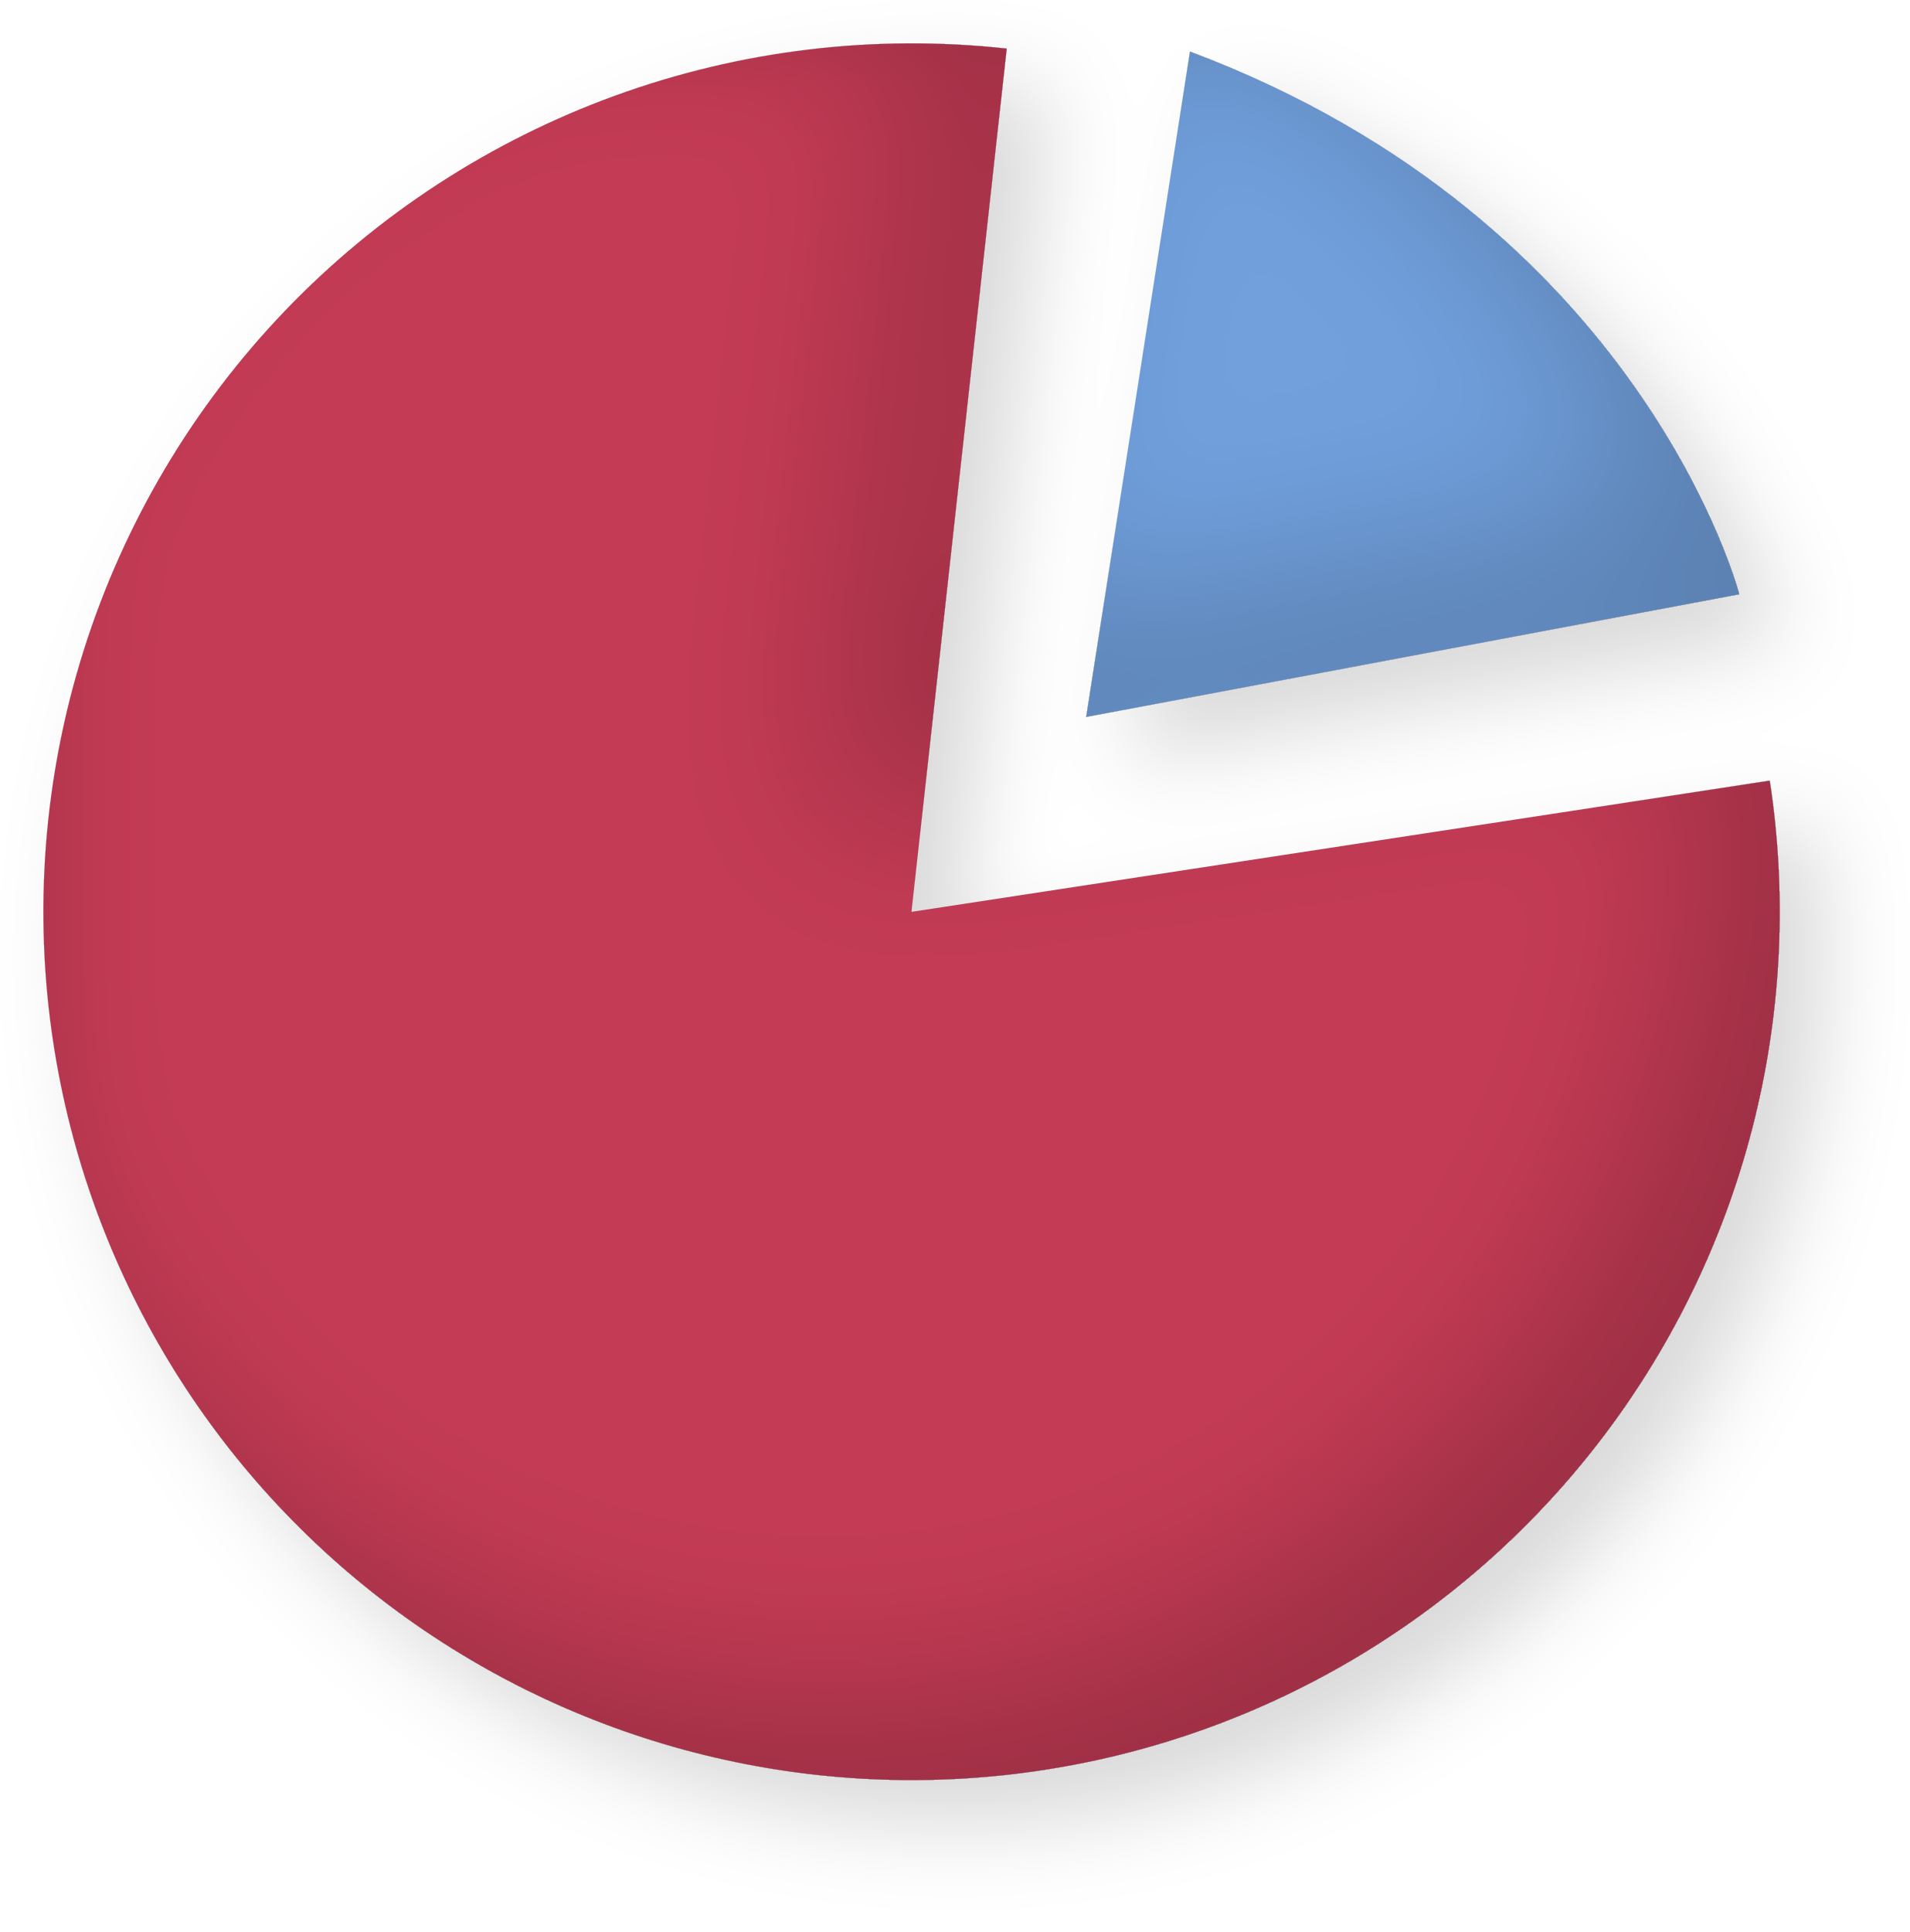
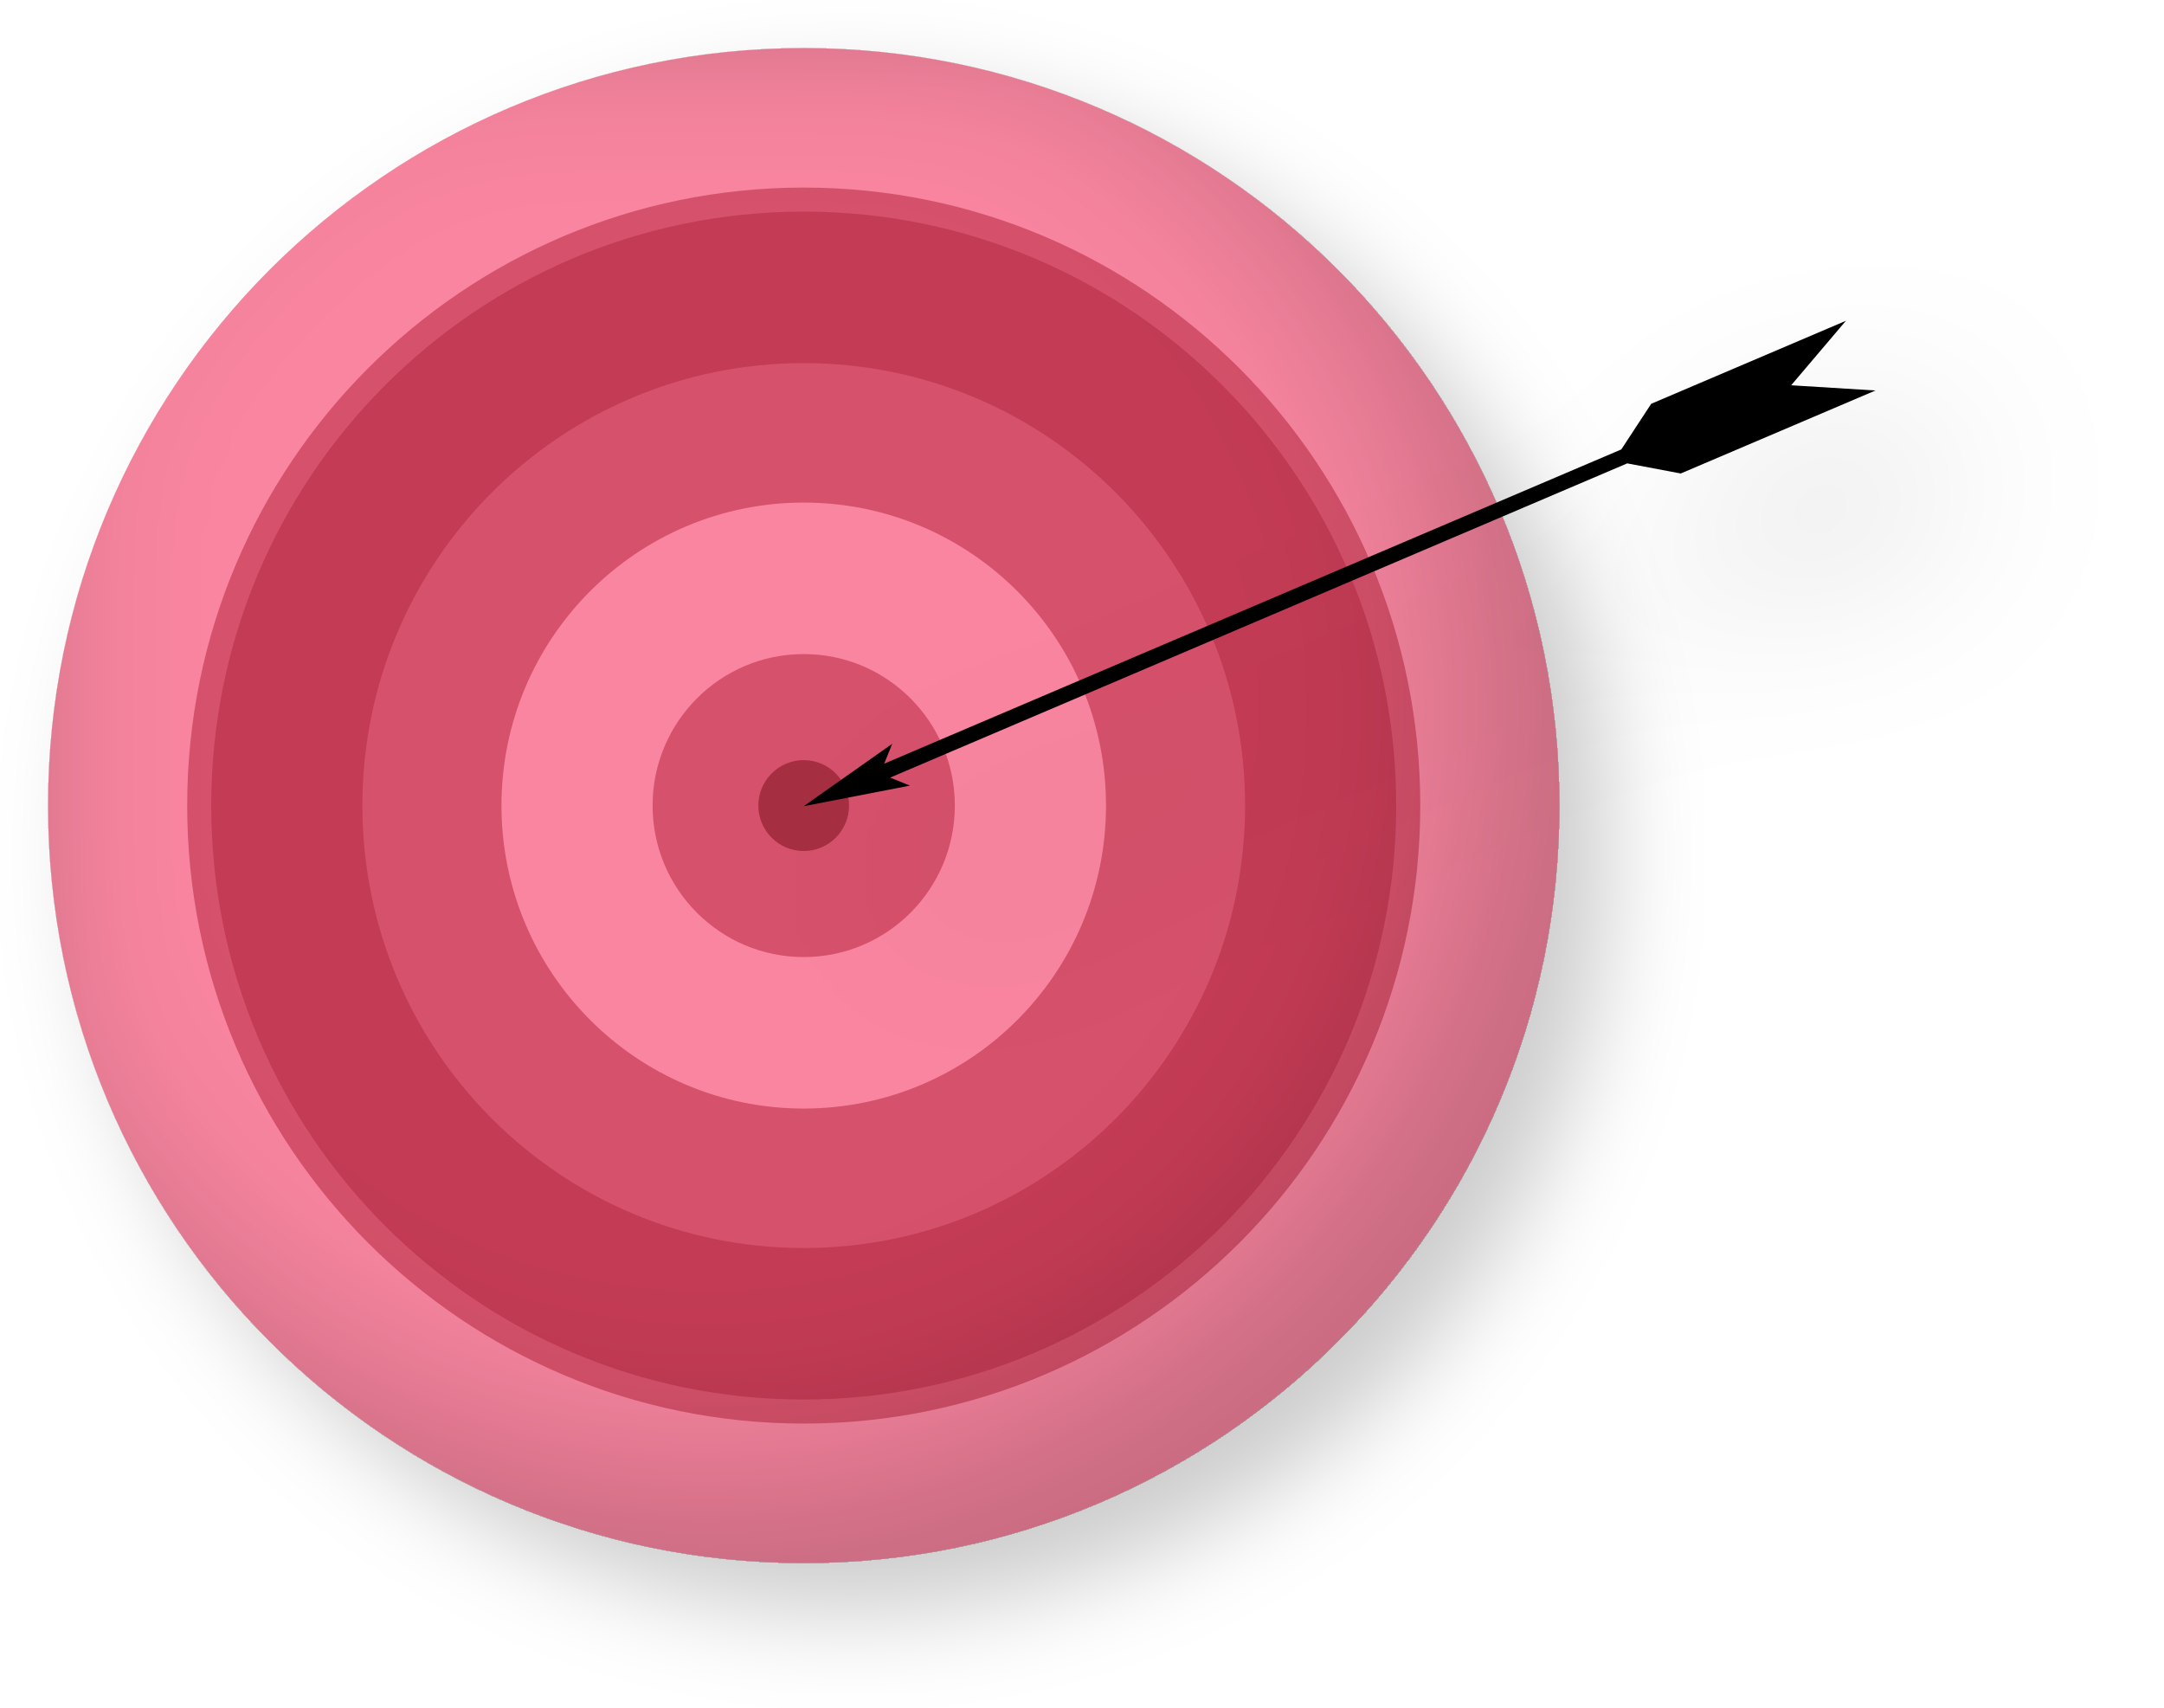
- <svg xmlns="http://www.w3.org/2000/svg" width="88" height="89" viewBox="0 0 88 89" fill="none">
+ <svg xmlns="http://www.w3.org/2000/svg" width="90" height="71" viewBox="0 0 90 71" fill="none">
  <g filter="url(#filter0_di)">
-     <path d="M41.995 42.007L81.541 35.962C82.334 41.155 82.097 46.453 80.842 51.554C79.588 56.655 77.341 61.459 74.23 65.691C71.119 69.924 67.205 73.502 62.711 76.222C58.217 78.942 53.232 80.75 48.039 81.543C37.552 83.145 26.858 80.515 18.31 74.233C9.762 67.95 4.06 58.528 2.458 48.041C1.532 41.977 2.014 35.782 3.865 29.934C5.716 24.086 8.887 18.741 13.133 14.314C17.378 9.887 22.586 6.496 28.351 4.402C34.117 2.309 40.287 1.569 46.384 2.24L41.995 42.007Z" fill="#C43B55" />
-     <path d="M54.828 2.374L50.047 33.026L80.134 27.374C80.134 27.374 75.687 10.197 54.828 2.374Z" fill="#71A0DD" />
+     <path d="M33.427 65C50.783 65 64.853 50.897 64.853 33.5C64.853 16.103 50.783 2 33.427 2C16.07 2 2 16.103 2 33.5C2 50.897 16.07 65 33.427 65Z" fill="#F985A0" />
+     <path d="M33.427 58.7C47.312 58.7 58.568 47.418 58.568 33.5C58.568 19.582 47.312 8.3 33.427 8.3C19.542 8.3 8.285 19.582 8.285 33.5C8.285 47.418 19.542 58.7 33.427 58.7Z" fill="#C43B55" stroke="#D6516B" stroke-miterlimit="10" />
+     <path d="M33.427 52.4C43.841 52.4 52.283 43.938 52.283 33.5C52.283 23.062 43.841 14.6 33.427 14.6C23.013 14.6 14.571 23.062 14.571 33.5C14.571 43.938 23.013 52.4 33.427 52.4Z" fill="#D6516B" stroke="#C43B55" stroke-miterlimit="10" />
+     <path d="M33.427 46.1C40.37 46.1 45.998 40.459 45.998 33.5C45.998 26.541 40.37 20.9 33.427 20.9C26.484 20.9 20.856 26.541 20.856 33.5C20.856 40.459 26.484 46.1 33.427 46.1Z" fill="#F985A0" />
+     <path d="M33.427 39.8C36.898 39.8 39.712 36.979 39.712 33.5C39.712 30.021 36.898 27.2 33.427 27.2C29.955 27.2 27.141 30.021 27.141 33.5C27.141 36.979 29.955 39.8 33.427 39.8Z" fill="#D6516B" />
+     <path d="M33.426 35.39C34.467 35.39 35.312 34.544 35.312 33.5C35.312 32.456 34.467 31.61 33.426 31.61C32.385 31.61 31.54 32.456 31.54 33.5C31.54 34.544 32.385 35.39 33.426 35.39Z" fill="#A62E41" />
+   </g>
+   <g filter="url(#filter1_d)">
+     <path d="M37.02 32.337L67.675 19.27L69.902 19.69C71.638 18.951 74.24 17.841 78 16.239L74.494 16.022L76.771 13.34C76.771 13.34 70.408 16.052 68.673 16.792L67.429 18.69L36.774 31.757L37.107 30.931L33.427 33.526L37.845 32.67L37.02 32.337Z" fill="black" />
  </g>
  <defs>
-     <filter id="filter0_di" x="-2" y="-2" width="89.999" height="90.002" filterUnits="userSpaceOnUse" color-interpolation-filters="sRGB">
+     <filter id="filter0_di" x="-2" y="-2" width="72.853" height="73" filterUnits="userSpaceOnUse" color-interpolation-filters="sRGB">
      <feFlood flood-opacity="0" result="BackgroundImageFix" />
      <feColorMatrix in="SourceAlpha" type="matrix" values="0 0 0 0 0 0 0 0 0 0 0 0 0 0 0 0 0 0 127 0" />
      <feOffset dx="2" dy="2" />
      <feGaussianBlur stdDeviation="2" />
-       <feColorMatrix type="matrix" values="0 0 0 0 0 0 0 0 0 0 0 0 0 0 0 0 0 0 0.15 0" />
+       <feColorMatrix type="matrix" values="0 0 0 0 0 0 0 0 0 0 0 0 0 0 0 0 0 0 0.2 0" />
      <feBlend mode="normal" in2="BackgroundImageFix" result="effect1_dropShadow" />
      <feBlend mode="normal" in="SourceGraphic" in2="effect1_dropShadow" result="shape" />
      <feColorMatrix in="SourceAlpha" type="matrix" values="0 0 0 0 0 0 0 0 0 0 0 0 0 0 0 0 0 0 127 0" result="hardAlpha" />
      <feOffset dx="-4" dy="-4" />
      <feGaussianBlur stdDeviation="4" />
      <feComposite in2="hardAlpha" operator="arithmetic" k2="-1" k3="1" />
      <feColorMatrix type="matrix" values="0 0 0 0 0 0 0 0 0 0 0 0 0 0 0 0 0 0 0.2 0" />
      <feBlend mode="normal" in2="shape" result="effect2_innerShadow" />
    </filter>
+     <filter id="filter1_d" x="29.427" y="9.34" width="60.573" height="36.187" filterUnits="userSpaceOnUse" color-interpolation-filters="sRGB">
+       <feFlood flood-opacity="0" result="BackgroundImageFix" />
+       <feColorMatrix in="SourceAlpha" type="matrix" values="0 0 0 0 0 0 0 0 0 0 0 0 0 0 0 0 0 0 127 0" />
+       <feOffset dx="4" dy="4" />
+       <feGaussianBlur stdDeviation="4" />
+       <feColorMatrix type="matrix" values="0 0 0 0 0 0 0 0 0 0 0 0 0 0 0 0 0 0 0.2 0" />
+       <feBlend mode="normal" in2="BackgroundImageFix" result="effect1_dropShadow" />
+       <feBlend mode="normal" in="SourceGraphic" in2="effect1_dropShadow" result="shape" />
+     </filter>
  </defs>
</svg>
